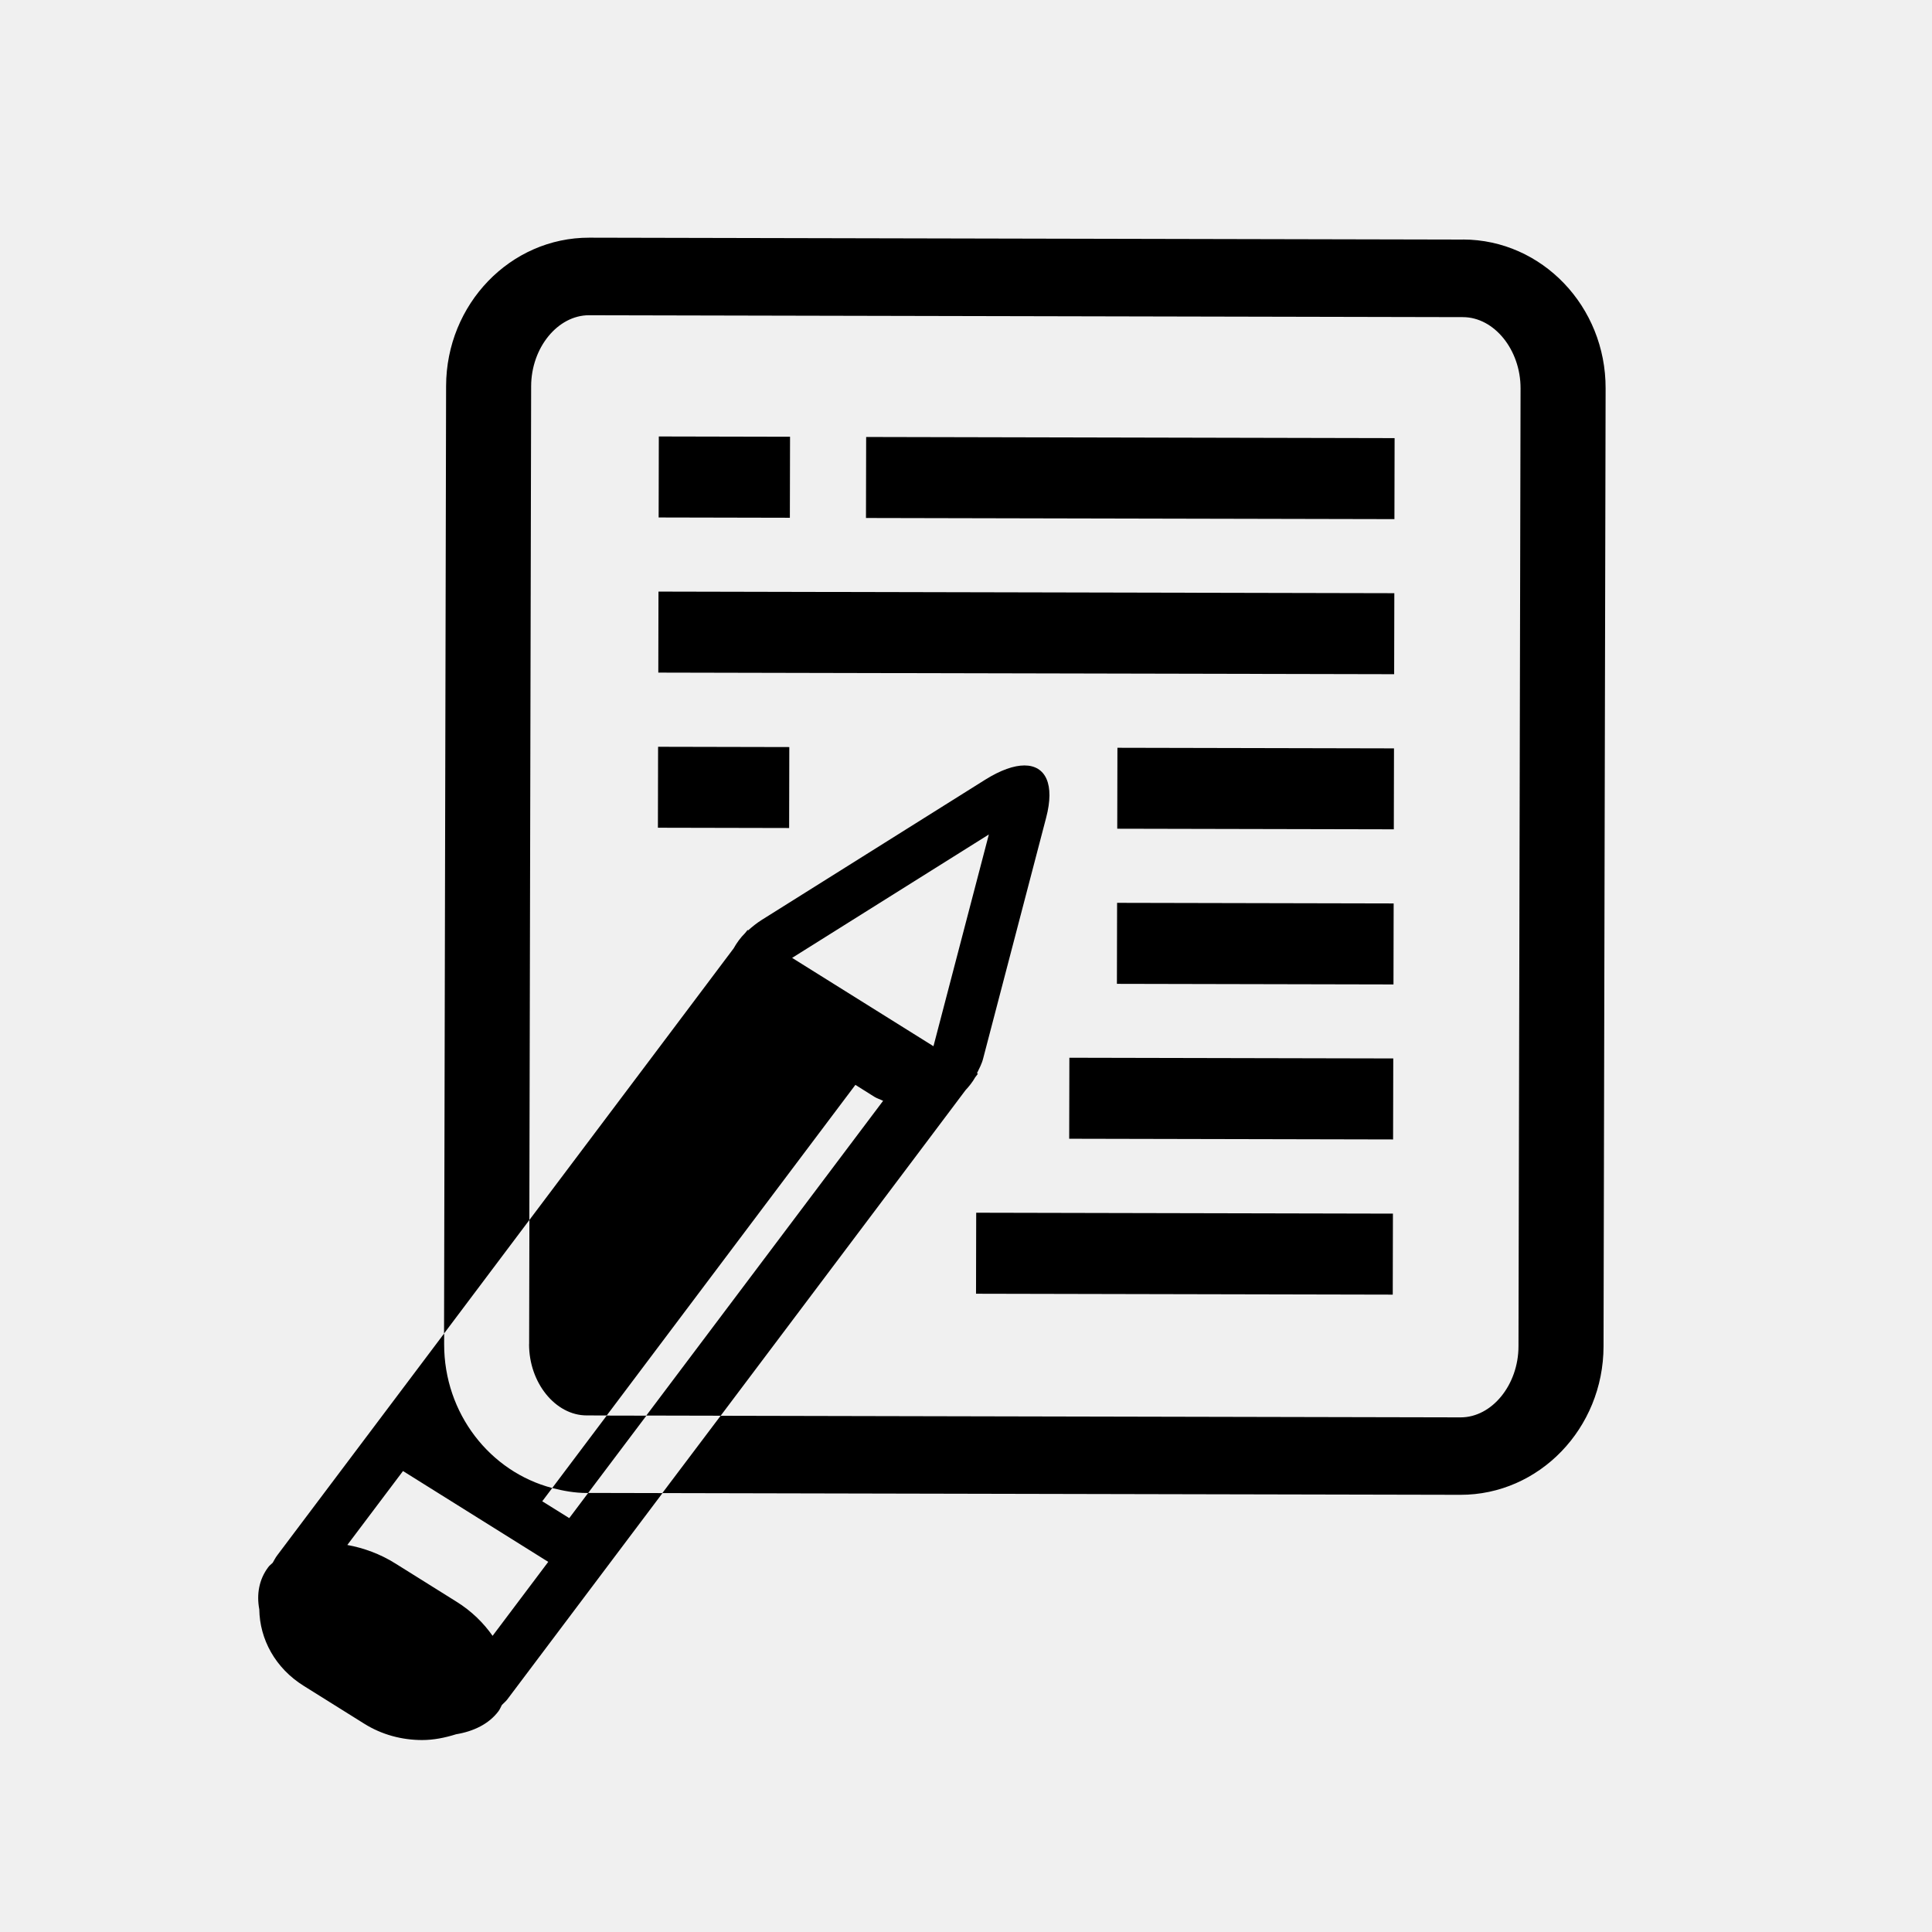
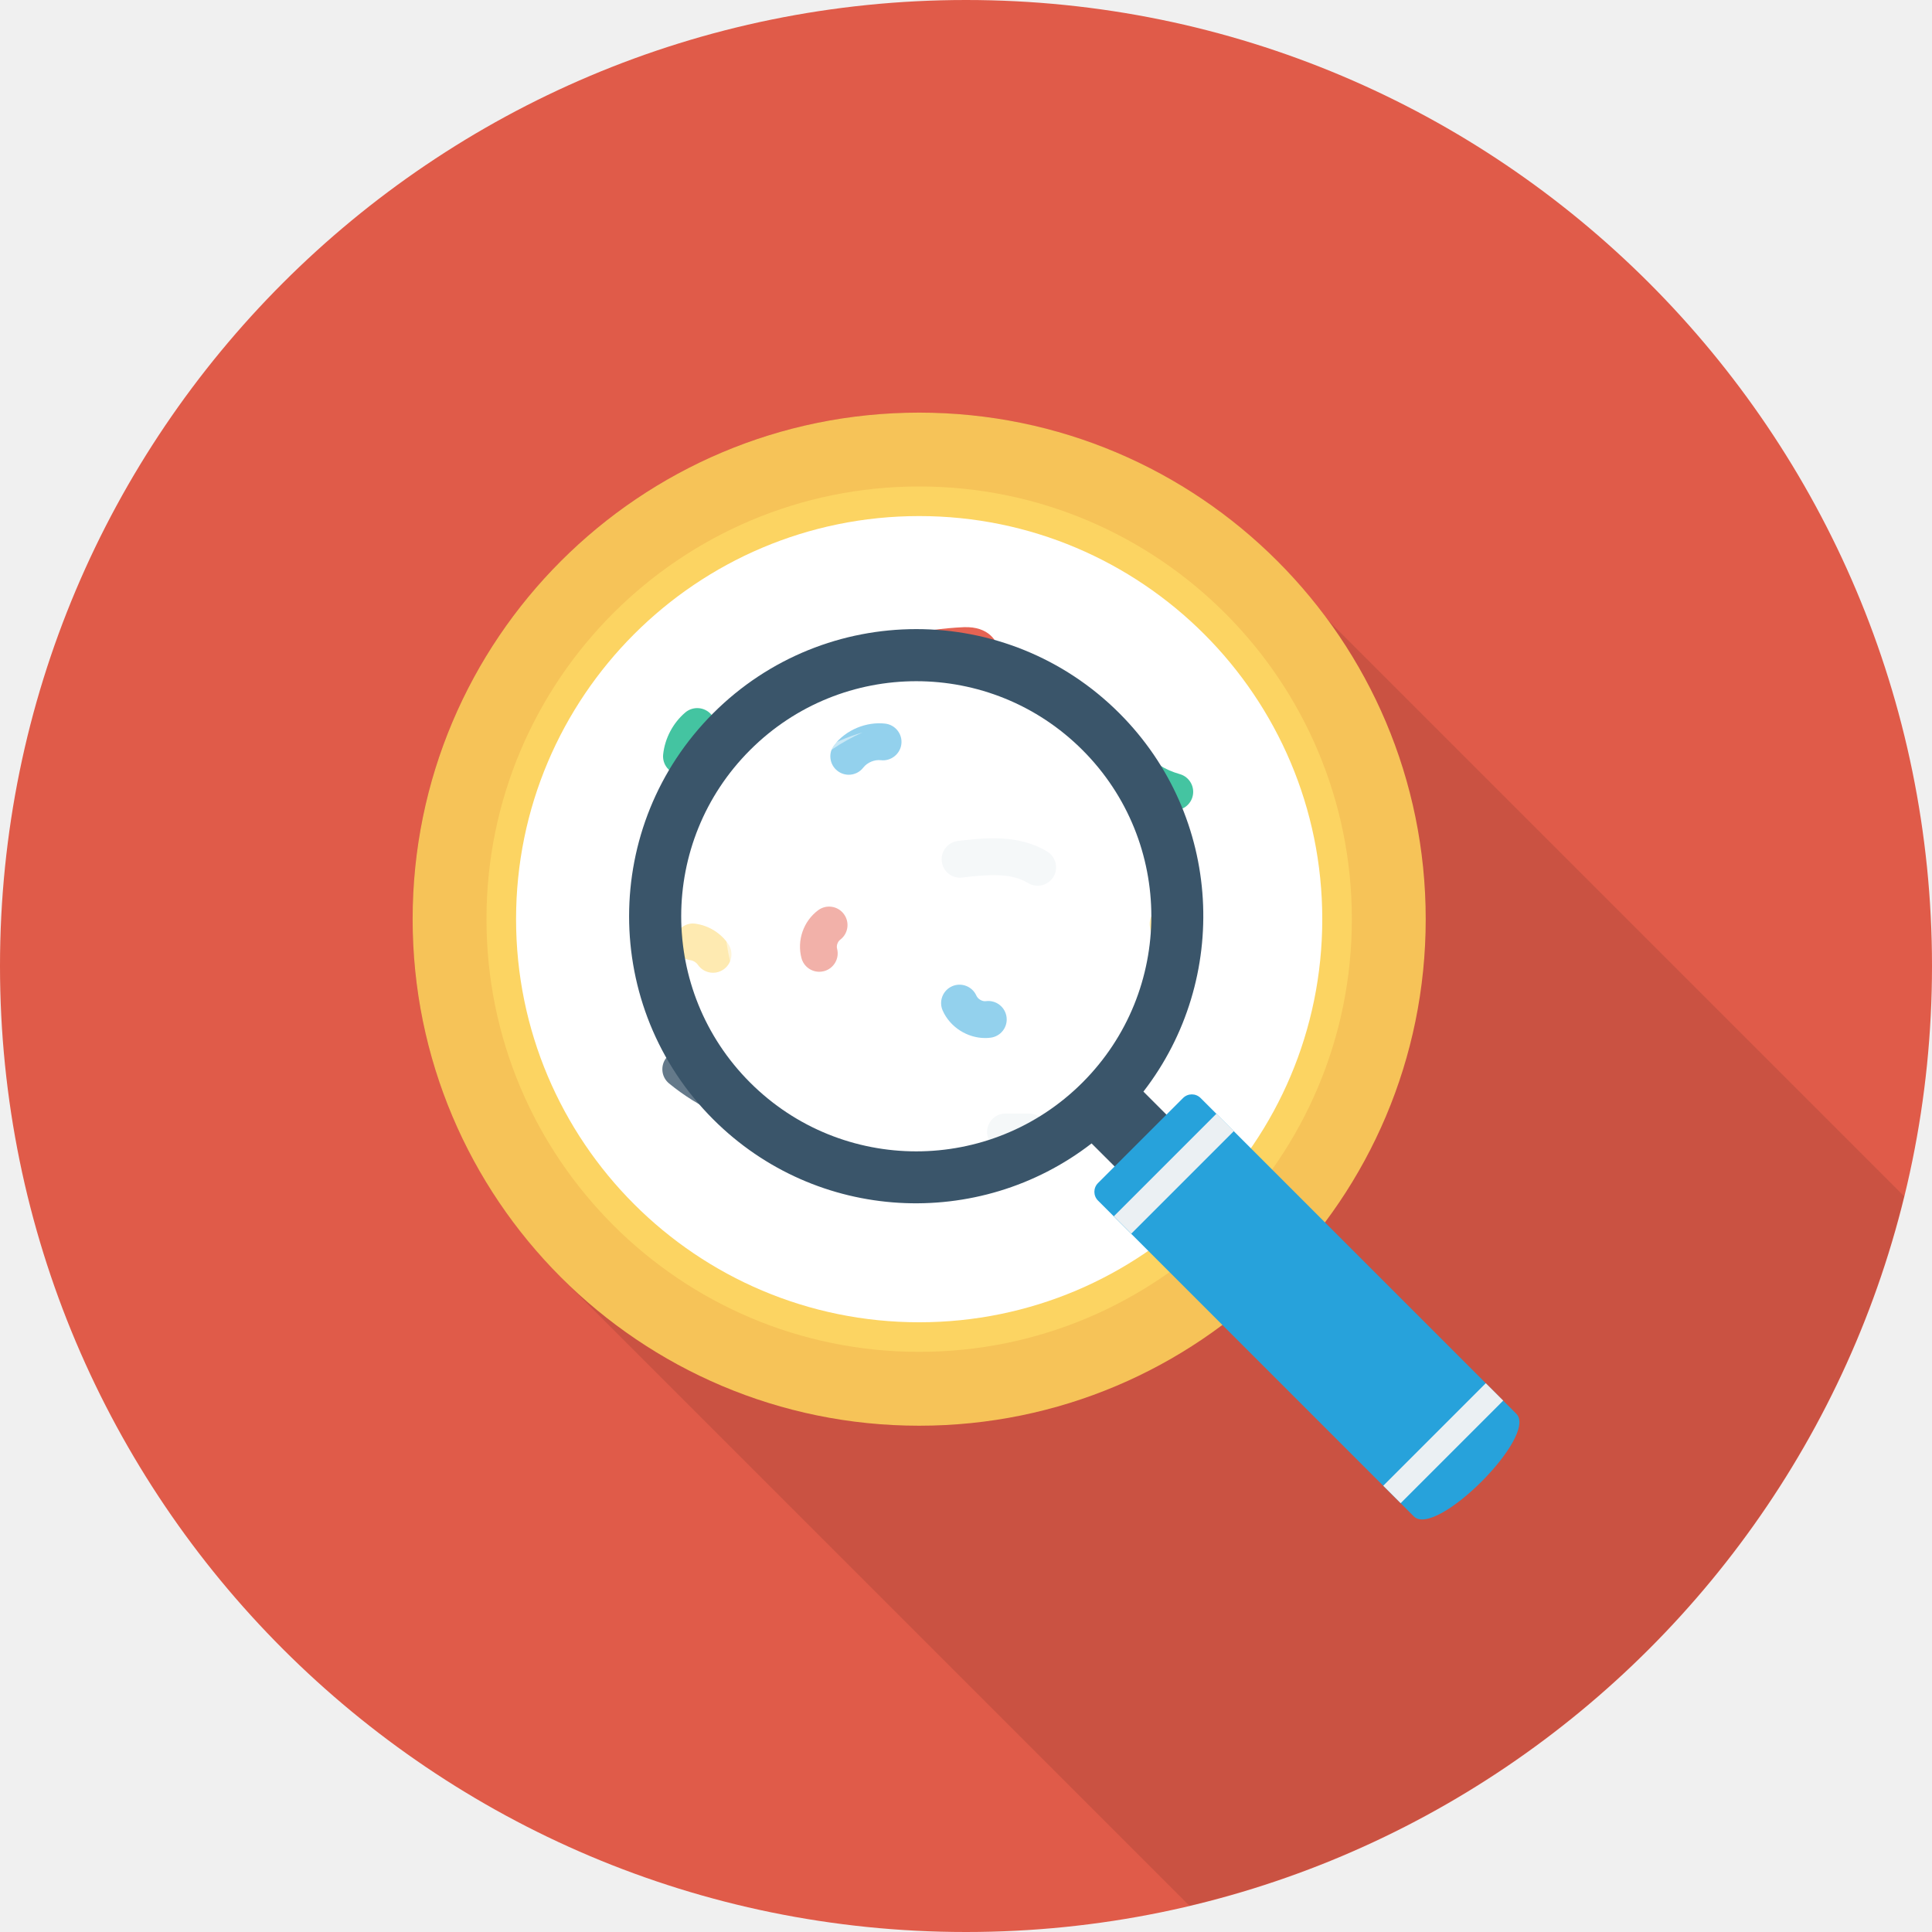
- <svg xmlns="http://www.w3.org/2000/svg" width="32.008" height="32.008">
+ <svg xmlns="http://www.w3.org/2000/svg" version="1.1" id="Layer_1" x="0px" y="0px" viewBox="0 0 512 512" style="enable-background:new 0 0 512 512;" xml:space="preserve">
+   <circle style="fill:#E05B49;" cx="256" cy="256" r="256" />
+   <path style="opacity:0.1;enable-background:new    ;" d="M504.619,317.035L352.021,164.432l-0.005,0.005  c-24.427-33.381-63.888-55.083-108.443-55.083c-74.133,0-134.24,60.107-134.24,134.24c0,37.568,15.456,71.52,40.336,95.888  l-0.005,0.011l165.552,165.552C408.416,482.96,481.877,409.979,504.619,317.035z" />
+   <circle style="fill:#F6C358;" cx="243.589" cy="243.589" r="134.24" />
+   <circle style="fill:#FCD462;" cx="243.589" cy="243.589" r="114.667" />
+   <circle style="fill:#FFFFFF;" cx="243.589" cy="243.589" r="106.827" />
+   <path style="fill:#64798A;" d="M192.219,295.611c-0.683,0-1.371-0.144-2.032-0.443c-4.619-2.123-8.949-4.827-12.869-8.037  c-2.091-1.712-2.389-4.784-0.683-6.869c1.707-2.085,4.784-2.395,6.869-0.683c3.275,2.683,6.891,4.944,10.752,6.715  c2.448,1.125,3.525,4.021,2.405,6.475C195.84,294.555,194.069,295.611,192.219,295.611z" />
+   <path style="fill:#E56353;" d="M217.109,257.531c-2.155,0-4.128-1.44-4.709-3.621c-1.248-4.677,0.517-9.771,4.389-12.672  c2.155-1.621,5.211-1.189,6.832,0.976c1.621,2.155,1.184,5.216-0.976,6.832c-0.656,0.496-1.024,1.552-0.816,2.347  c0.699,2.608-0.853,5.28-3.456,5.973C217.947,257.477,217.525,257.531,217.109,257.531z" />
  <g>
-     <rect fill="none" id="canvas_background" height="34.008" width="34.008" y="-1" x="-1" />
+     <path style="fill:#27A2DB;" d="M224.928,205.317c-1.045,0-2.096-0.336-2.987-1.024c-2.133-1.648-2.523-4.72-0.869-6.848   c3.141-4.048,8.517-6.245,13.52-5.68c2.677,0.315,4.597,2.741,4.283,5.413c-0.315,2.677-2.8,4.597-5.419,4.283   c-1.701-0.197-3.6,0.581-4.672,1.957C227.824,204.667,226.384,205.317,224.928,205.317z" />
+     <path style="fill:#27A2DB;" d="M261.088,275.093c-4.747,0-9.333-2.901-11.269-7.291c-1.088-2.464,0.027-5.349,2.501-6.437   c2.464-1.083,5.349,0.037,6.437,2.496c0.395,0.891,1.531,1.595,2.549,1.451c2.656-0.341,5.109,1.568,5.445,4.245   s-1.563,5.109-4.245,5.445C262.032,275.067,261.557,275.093,261.088,275.093z" />
+   </g>
+   <path style="fill:#E56353;" d="M259.824,177.76c-1.477,0-2.869-0.672-3.792-1.803c-0.059,0-0.117,0-0.187,0.005  c-2.464,0.107-4.949,0.336-7.387,0.688c-2.672,0.384-5.147-1.477-5.525-4.144c-0.384-2.672,1.477-5.147,4.144-5.525  c2.757-0.389,5.557-0.651,8.341-0.773c6.837-0.256,8.704,3.984,9.088,5.312c0.752,2.587-0.741,5.296-3.328,6.043  C260.725,177.696,260.272,177.76,259.824,177.76z M255.136,174.235c0,0,0,0.005,0,0.011  C255.136,174.24,255.136,174.24,255.136,174.235z" />
+   <path style="fill:#44C4A1;" d="M311.333,214.725c-0.437,0-0.88-0.059-1.323-0.181c-2.853-0.795-5.557-2-8.048-3.573  c-2.283-1.44-2.965-4.453-1.525-6.731c1.44-2.277,4.469-2.96,6.731-1.525c1.691,1.067,3.531,1.883,5.472,2.427  c2.597,0.725,4.112,3.424,3.387,6.016C315.424,213.317,313.461,214.725,311.333,214.725z" />
+   <path style="fill:#FCD462;" d="M309.771,257.792c-0.293,0-0.587-0.027-0.885-0.08c-2.651-0.485-4.405-3.035-3.92-5.685  c0.363-1.979,0.309-4.064-0.16-6.032c-0.619-2.624,1.008-5.253,3.632-5.872c2.624-0.619,5.248,1.008,5.872,3.632  c0.768,3.269,0.859,6.741,0.251,10.037C314.139,256.149,312.085,257.792,309.771,257.792z" />
+   <path style="fill:#EBF0F3;" d="M272.688,304.853h-6.224c-2.699,0-4.88-2.187-4.88-4.88c0-2.699,2.187-4.88,4.88-4.88h6.224  c2.699,0,4.88,2.181,4.88,4.88C277.573,302.672,275.387,304.853,272.688,304.853z" />
+   <path style="fill:#44C4A1;" d="M180.603,205.317c-0.176,0-0.352-0.011-0.528-0.027c-2.683-0.293-4.619-2.699-4.331-5.376  c0.464-4.267,2.597-8.309,5.861-11.099c2.048-1.733,5.125-1.504,6.885,0.544c1.749,2.048,1.509,5.131-0.544,6.885  c-1.371,1.168-2.299,2.933-2.496,4.72C185.179,203.461,183.061,205.317,180.603,205.317z" />
+   <path style="fill:#FCD462;" d="M188.96,257.792c-1.552,0-3.077-0.741-4.021-2.112c-0.437-0.64-1.189-1.104-1.957-1.216  c-2.672-0.389-4.512-2.869-4.117-5.541c0.389-2.667,2.832-4.576,5.541-4.117c3.461,0.512,6.587,2.453,8.571,5.333  c1.531,2.219,0.971,5.259-1.248,6.789C190.88,257.515,189.915,257.792,188.96,257.792z" />
+   <path style="fill:#EBF0F3;" d="M274.981,234.736c-0.875,0-1.76-0.235-2.56-0.725c-4.432-2.736-10.517-2.272-17.419-1.451  c-2.709,0.347-5.109-1.595-5.424-4.272c-0.32-2.672,1.595-5.104,4.272-5.424c6.747-0.8,16.005-1.909,23.707,2.832  c2.293,1.413,3.003,4.427,1.595,6.725C278.219,233.909,276.619,234.736,274.981,234.736z" />
+   <g>
+     <ellipse style="opacity:0.5;fill:#FFFFFF;enable-background:new    ;" cx="242.821" cy="242.821" rx="62.299" ry="62.299" />
+     <path style="opacity:0.5;fill:#FFFFFF;enable-background:new    ;" d="M213.803,279.344c-20.795-20.795-21.067-54.235-0.608-74.693   c4.565-4.565,9.797-8.037,15.371-10.544c-7.92,2.309-15.387,6.576-21.632,12.821c-19.819,19.819-19.824,51.957,0,71.776   c8.779,8.779,19.968,13.648,31.435,14.651C229.392,291.04,220.864,286.405,213.803,279.344z" />
+   </g>
+   <path style="fill:#3A556A;" d="M296.635,189.008c-29.717-29.717-77.904-29.717-107.627,0c-29.717,29.717-29.723,77.904,0,107.627  c27.387,27.387,70.421,29.472,100.272,6.384l6.811,6.805l13.733-13.733l-6.805-6.805  C326.107,259.435,324.021,216.395,296.635,189.008z M286.875,286.875c-24.331,24.331-63.776,24.331-88.101,0  c-24.331-24.331-24.331-63.776,0-88.101c24.331-24.331,63.771-24.331,88.101,0C311.2,223.099,311.2,262.544,286.875,286.875z" />
+   <path style="fill:#27A2DB;" d="M313.525,290.981l-22.544,22.544c-1.28,1.28-1.28,3.36,0,4.64l83.691,83.691  c5.824,5.824,33.003-21.355,27.179-27.184l-83.685-83.691C316.885,289.701,314.805,289.701,313.525,290.981z" />
+   <g>
+     <rect x="363.255" y="379.195" transform="matrix(0.7071 -0.7071 0.7071 0.7071 -158.4154 382.4695)" style="fill:#EBF0F3;" width="38.437" height="6.528" />
+     <rect x="291.863" y="307.776" transform="matrix(0.7071 -0.7071 0.7071 0.7071 -128.8242 311.0709)" style="fill:#EBF0F3;" width="38.442" height="6.528" />
  </g>
  <g>
-     <g stroke="null" transform="rotate(0.123883 15.44046,16.39808) " id="svg_18">
-       <g stroke="null" id="svg_1">
-         <path stroke="null" id="svg_2" d="m16.181,20.09l6.904,0l0,1.342l-6.904,0l0,-1.342zm1.538,-1.229l5.366,0l0,-1.342l-5.366,0l0,1.342zm6.495,-14.911l-14.478,0c-1.306,0 -2.367,1.105 -2.367,2.463l0,15.697l1.409,-1.883l0,-13.814c0,-0.639 0.439,-1.178 0.957,-1.178l14.478,0c0.519,0 0.957,0.541 0.957,1.178l0,15.871c0,0.639 -0.438,1.179 -0.957,1.179l-12.259,0l-0.963,1.283l13.221,0c1.305,0 2.367,-1.105 2.367,-2.463l0,-15.871c0.002,-1.358 -1.06,-2.463 -2.367,-2.463zm-15.435,18.334l0,-2.058l1.984,-2.649l0.657,-0.878l0.733,-0.98c0.05,-0.089 0.11,-0.175 0.192,-0.257l0.038,-0.048l0.01,0.006c0.066,-0.059 0.137,-0.118 0.222,-0.172l3.699,-2.332c0.256,-0.161 0.478,-0.238 0.651,-0.238c0.35,0 0.506,0.31 0.36,0.867l-1.034,3.988c-0.023,0.093 -0.065,0.168 -0.102,0.246l0.015,0.009l-0.044,0.058c-0.046,0.082 -0.102,0.151 -0.161,0.215l-0.757,1.012l-3.287,4.389l-1.232,0l3.912,-5.223c-0.05,-0.024 -0.098,-0.037 -0.147,-0.067l-0.313,-0.196c0,0 -2.764,3.692 -4.108,5.486l-0.332,0c-0.518,0.001 -0.957,-0.54 -0.957,-1.178zm4.344,-6.409l2.344,1.458l0.91,-3.51l-3.254,2.051zm5.381,0.418l4.582,0l0,-1.342l-4.582,0l0,1.342zm-9.338,8.373c0.184,0.047 0.374,0.081 0.57,0.081l0.026,0l0.962,-1.283l-0.657,0c-0.295,0.393 -0.844,1.129 -0.901,1.203zm13.919,-17.424l-8.755,0l0,1.342l8.755,0l0,-1.342zm-4.581,6.481l4.582,0l0,-1.341l-4.582,0l0,1.341zm-5.436,-1.341l-2.174,0l0,1.341l2.174,0l0,-1.341zm10.018,-2.571l-12.191,0l0,1.342l12.191,0l0,-1.342zm-13.323,14.935l1.231,0l-2.564,3.424c-0.026,0.035 -0.061,0.061 -0.09,0.093c-0.019,0.035 -0.032,0.072 -0.056,0.103c-0.157,0.21 -0.409,0.334 -0.701,0.383c-0.184,0.058 -0.372,0.097 -0.565,0.097c-0.332,0 -0.665,-0.086 -0.958,-0.269l-1.001,-0.623c-0.477,-0.295 -0.733,-0.775 -0.741,-1.267c-0.048,-0.252 -0.004,-0.497 0.145,-0.697c0.02,-0.029 0.05,-0.05 0.075,-0.075c0.025,-0.041 0.044,-0.083 0.073,-0.121l1.379,-1.841l1.381,-1.844l0,0.175c0,1.152 0.767,2.116 1.796,2.382c-0.01,0.014 -0.165,0.22 -0.165,0.22l0.448,0.278l0.312,-0.417zm-0.659,1.144l-2.41,-1.5l-0.92,1.227c0.268,0.048 0.546,0.147 0.802,0.308l1.001,0.623c0.259,0.159 0.459,0.359 0.607,0.569l0.92,-1.228zm3.965,-18.649l-2.174,0l0,1.342l2.174,0l0,-1.342z" />
-       </g>
-       <g stroke="null" id="svg_3" />
-       <g stroke="null" id="svg_4" />
-       <g stroke="null" id="svg_5" />
-       <g stroke="null" id="svg_6" />
-       <g stroke="null" id="svg_7" />
-       <g stroke="null" id="svg_8" />
-       <g stroke="null" id="svg_9" />
-       <g stroke="null" id="svg_10" />
-       <g stroke="null" id="svg_11" />
-       <g stroke="null" id="svg_12" />
-       <g stroke="null" id="svg_13" />
-       <g stroke="null" id="svg_14" />
-       <g stroke="null" id="svg_15" />
-       <g stroke="null" id="svg_16" />
-       <g stroke="null" id="svg_17" />
-     </g>
-   </g>
+ </g>
+   <g>
+ </g>
+   <g>
+ </g>
+   <g>
+ </g>
+   <g>
+ </g>
+   <g>
+ </g>
+   <g>
+ </g>
+   <g>
+ </g>
+   <g>
+ </g>
+   <g>
+ </g>
+   <g>
+ </g>
+   <g>
+ </g>
+   <g>
+ </g>
+   <g>
+ </g>
+   <g>
+ </g>
</svg>
